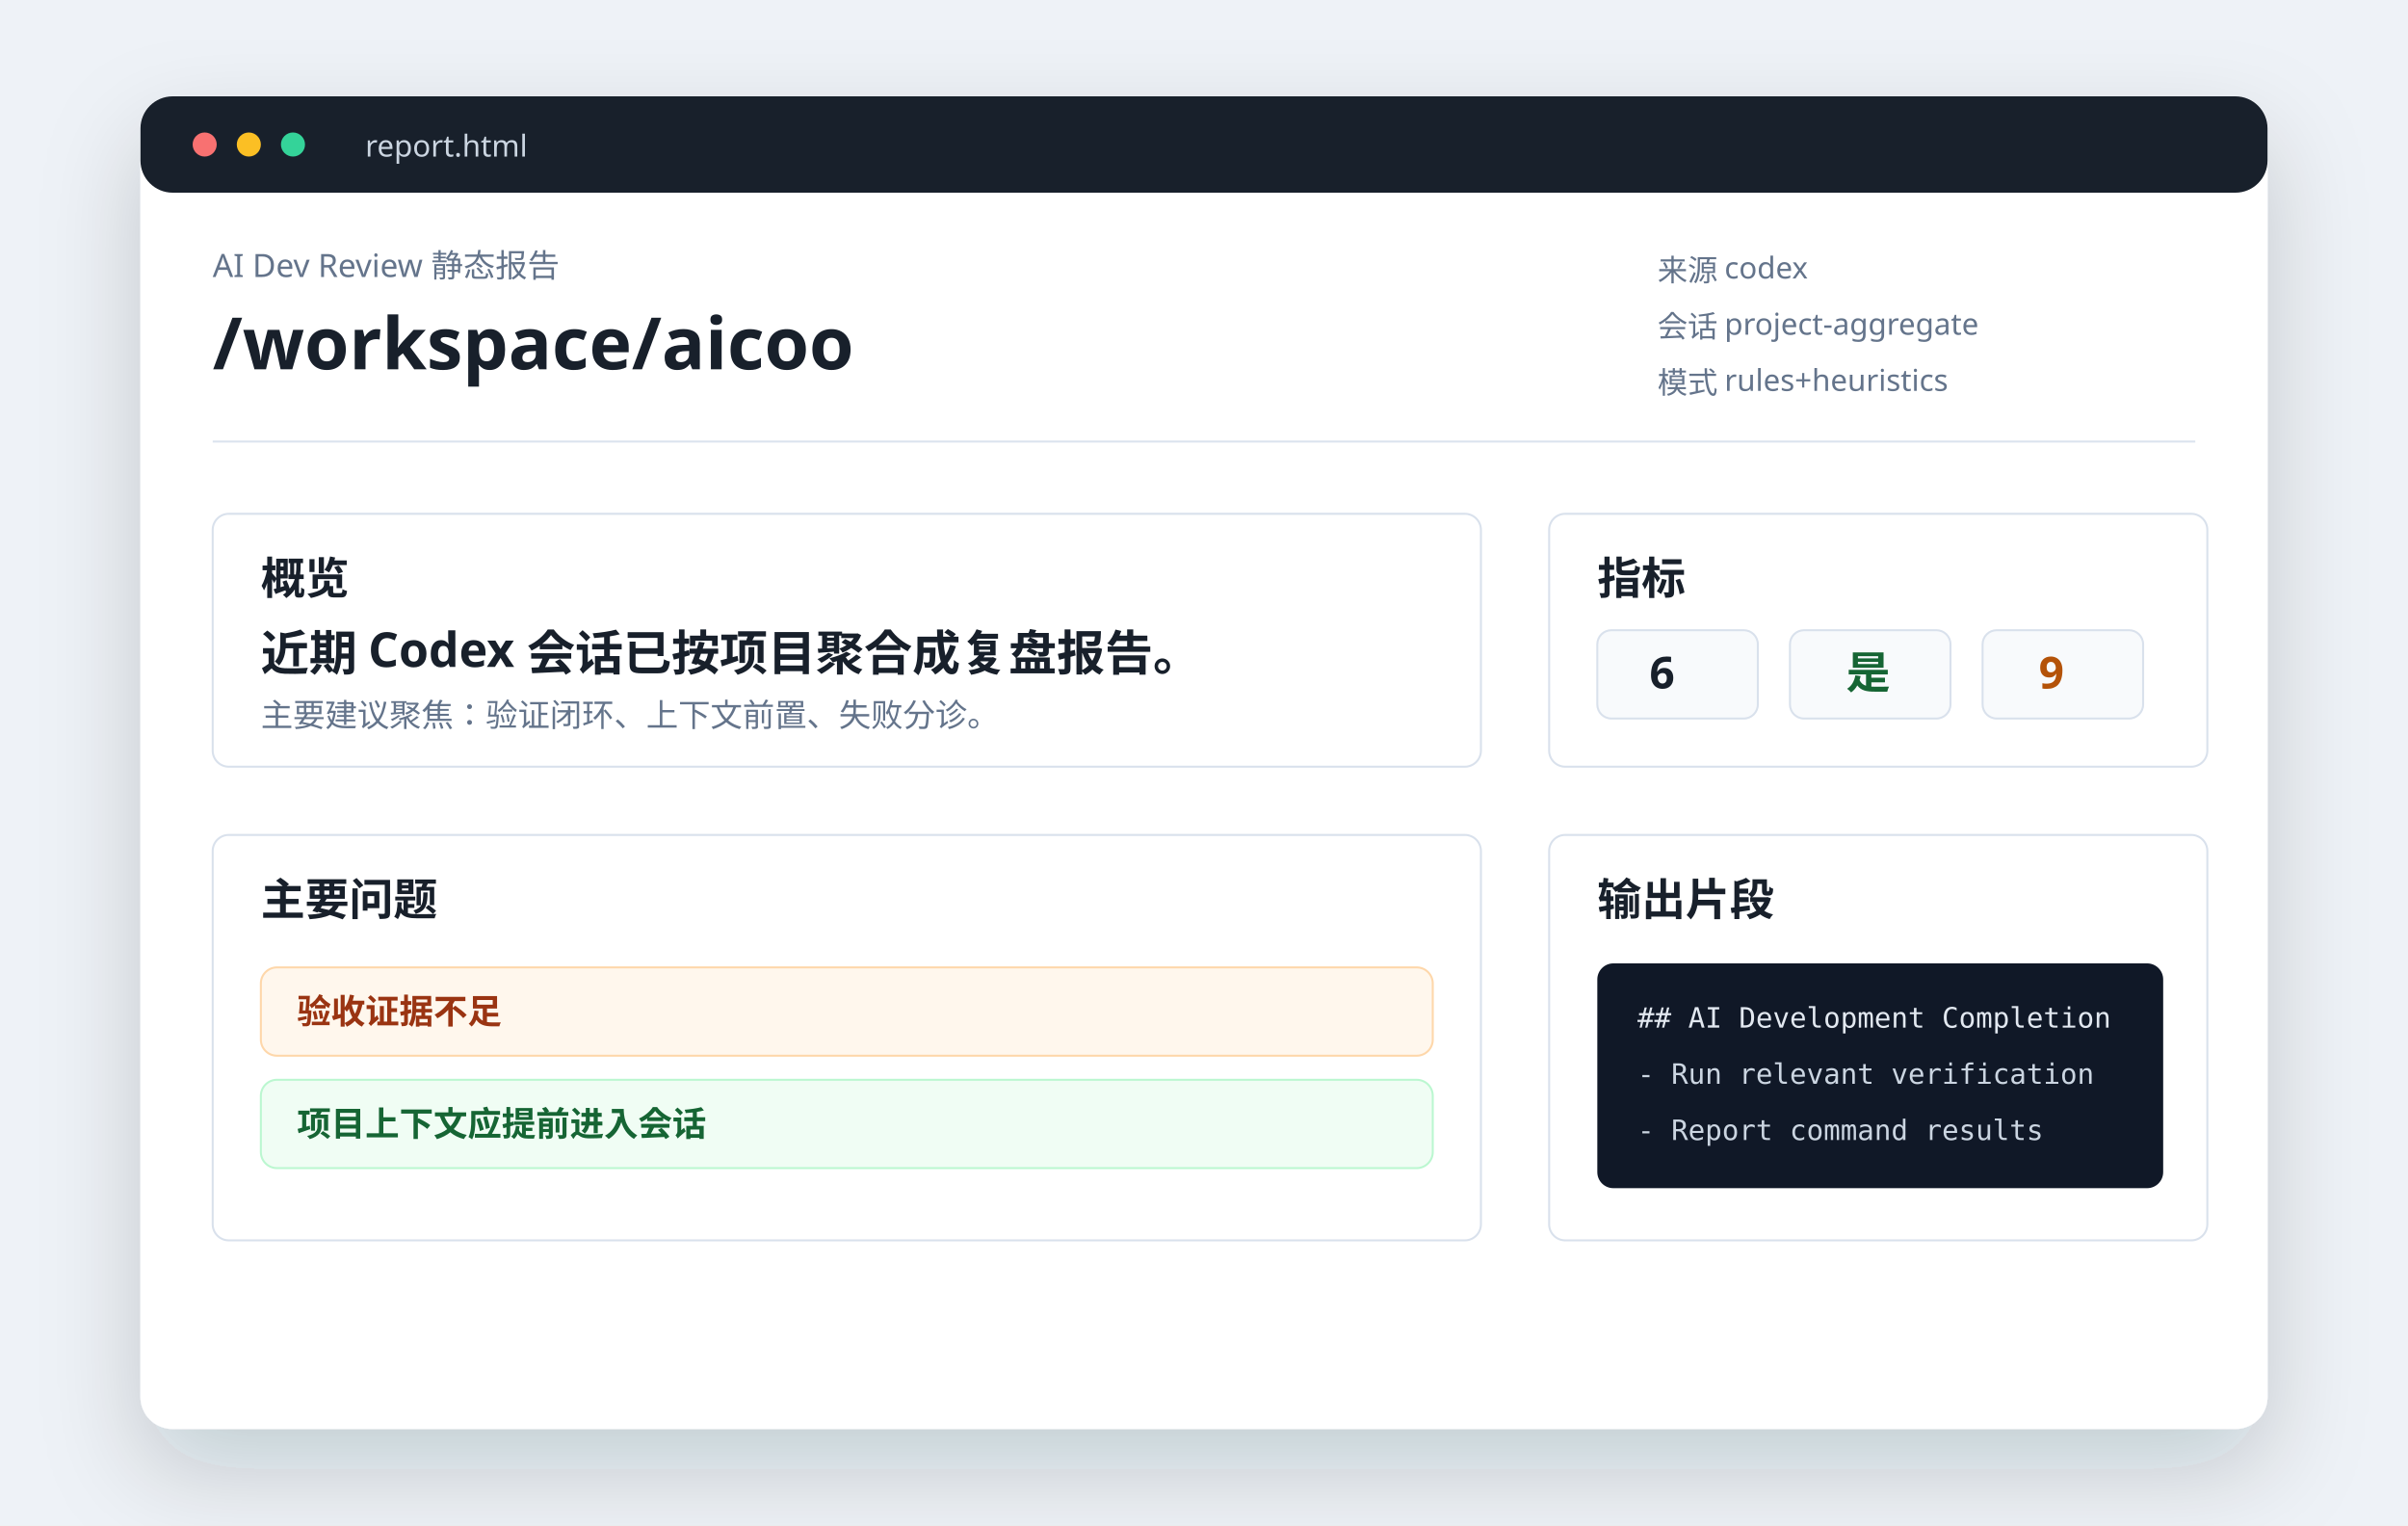
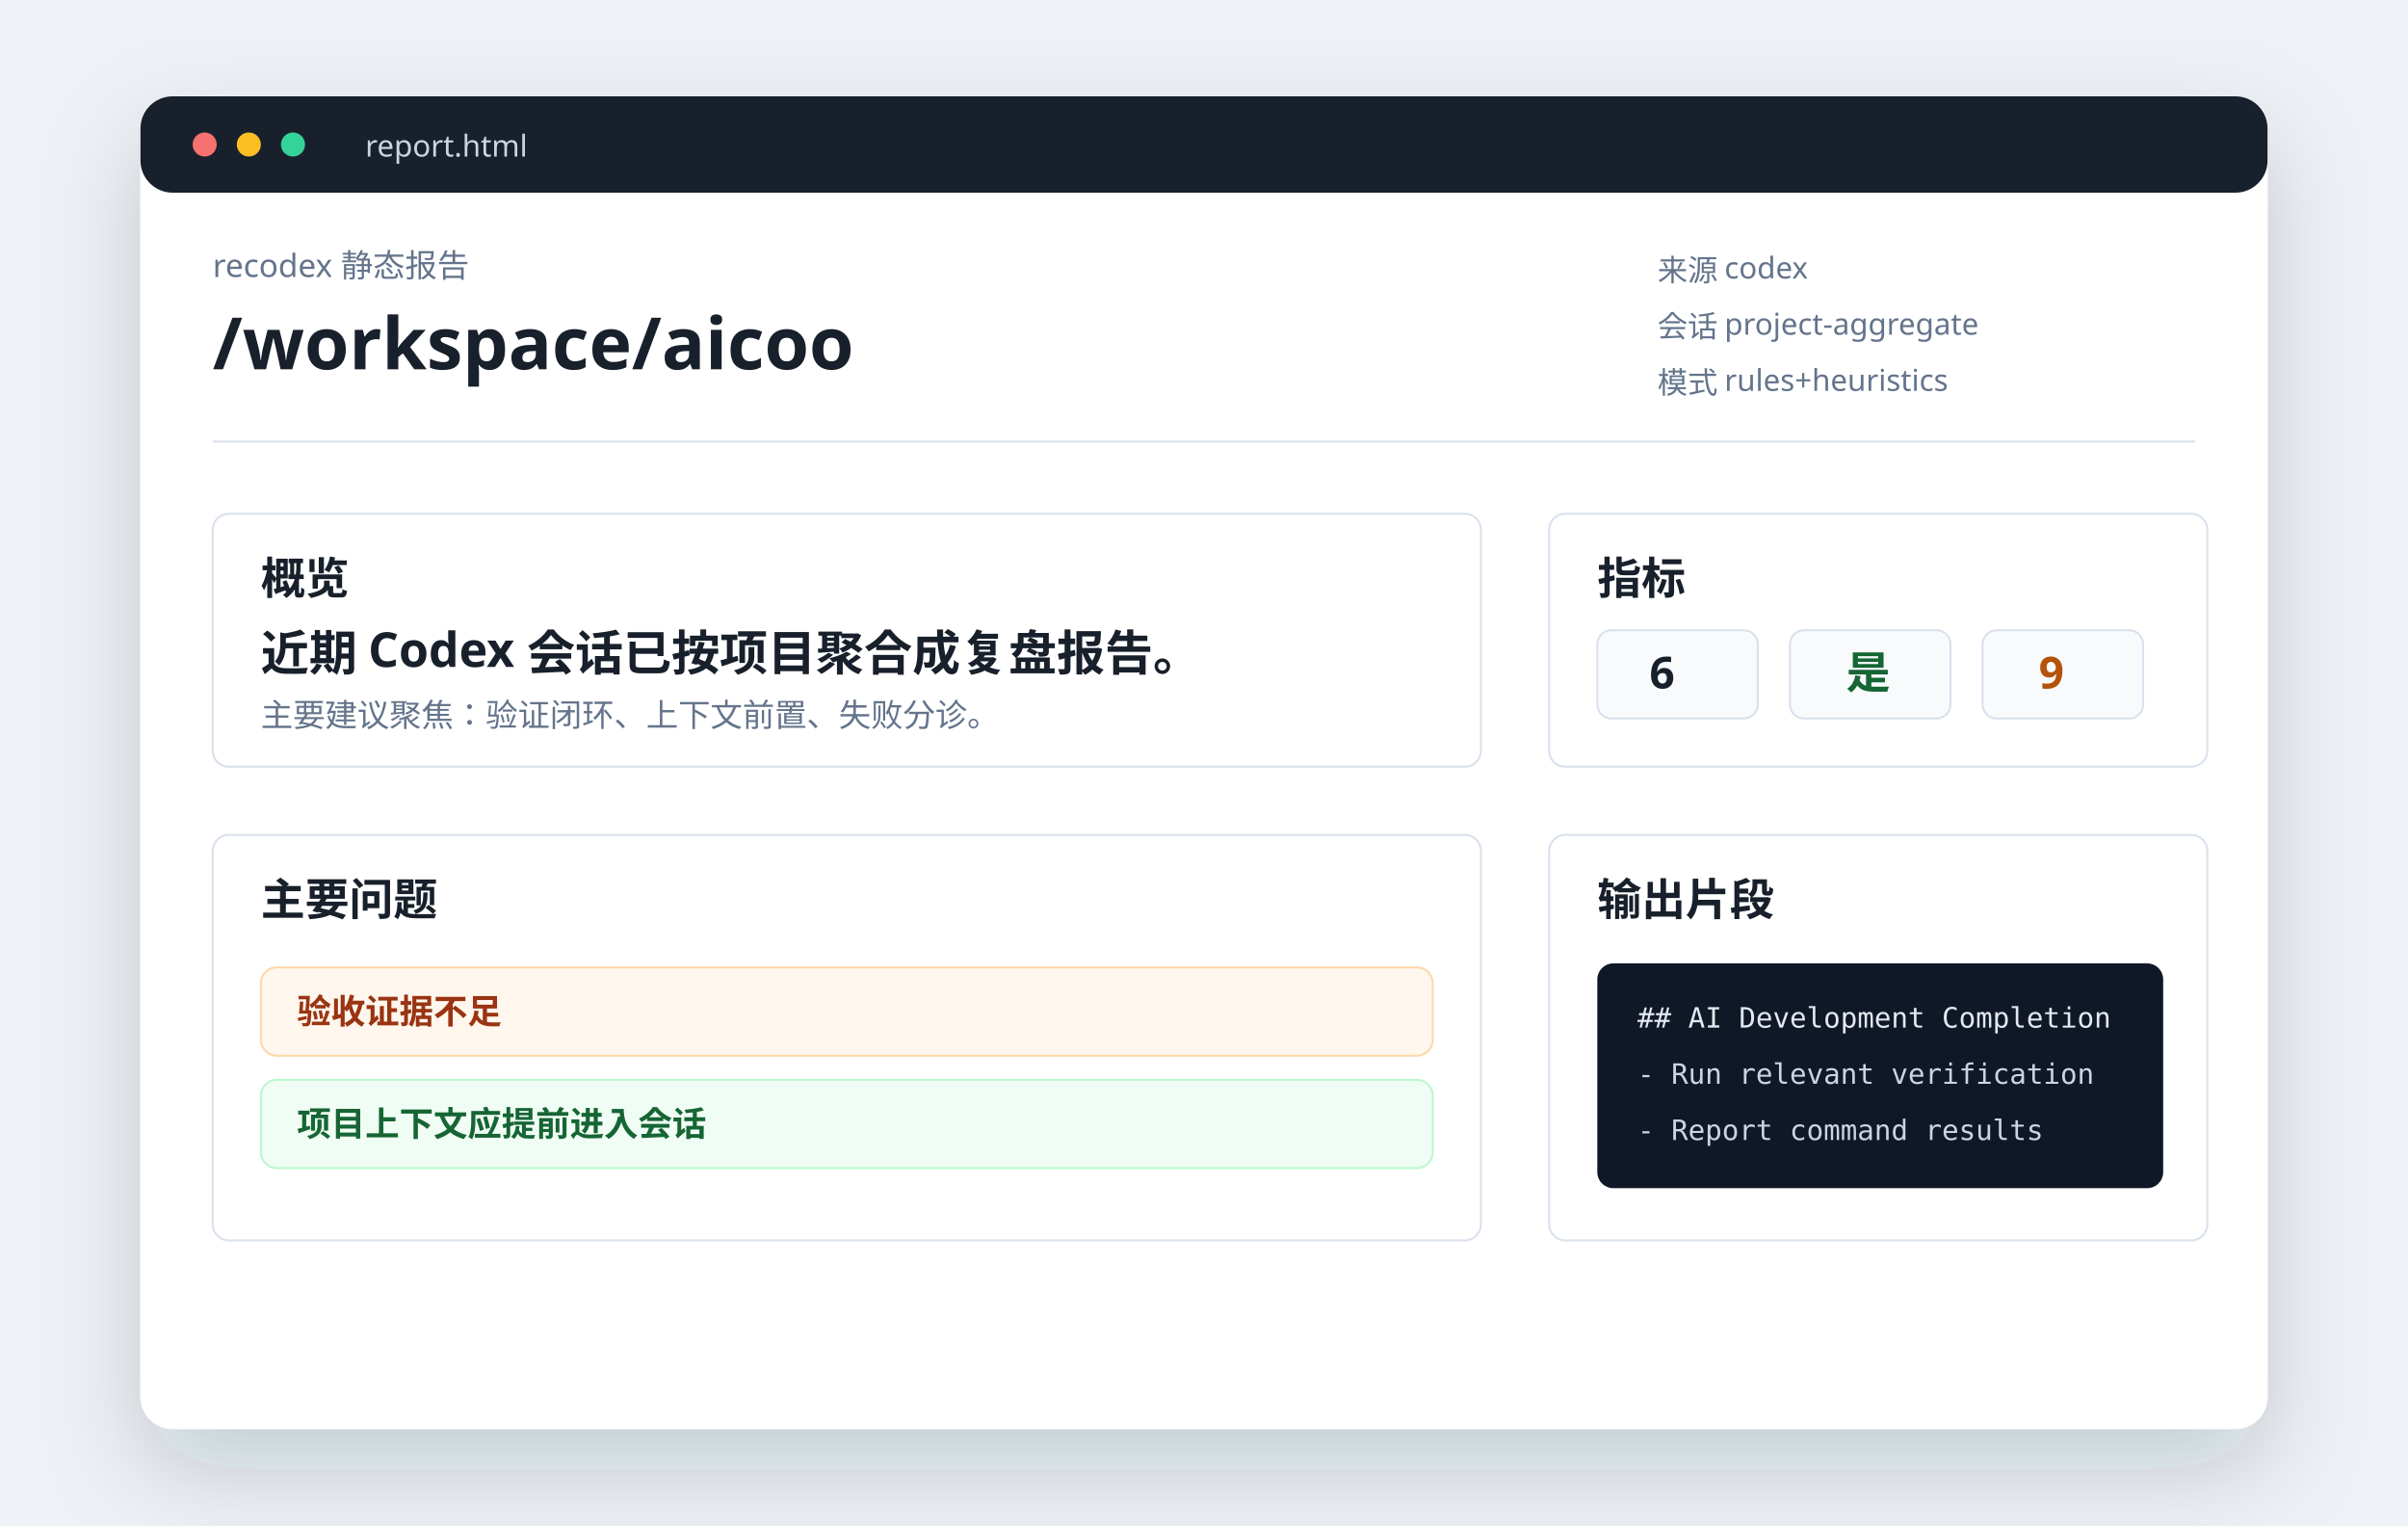
<svg xmlns="http://www.w3.org/2000/svg" width="1200" height="760" viewBox="0 0 1200 760" role="img" aria-labelledby="title desc">
  <defs>
    <filter id="shadow" x="-15%" y="-15%" width="130%" height="130%">
      <feDropShadow dx="0" dy="20" stdDeviation="24" flood-color="#18202b" flood-opacity=".18" />
    </filter>
  </defs>
  <rect width="1200" height="760" fill="#eef2f7" />
  <rect x="70" y="48" width="1060" height="664" rx="16" fill="#ffffff" filter="url(#shadow)" />
  <rect x="70" y="48" width="1060" height="48" rx="16" fill="#18202b" />
  <circle cx="102" cy="72" r="6" fill="#f87171" />
  <circle cx="124" cy="72" r="6" fill="#fbbf24" />
  <circle cx="146" cy="72" r="6" fill="#34d399" />
  <text x="182" y="78" font-family="ui-sans-serif, system-ui" font-size="15" fill="#cbd5e1">report.html</text>
  <g transform="translate(106 138)">
-     <text x="0" y="0" font-family="ui-sans-serif, system-ui" font-size="16" fill="#64748b">AI Dev Review 静态报告</text>
+     <text x="0" y="0" font-family="ui-sans-serif, system-ui" font-size="16" fill="#64748b">recodex 静态报告</text>
    <text x="0" y="46" font-family="ui-sans-serif, system-ui" font-size="36" font-weight="800" fill="#18202b">/workspace/aicoo</text>
    <g transform="translate(720 2)" font-family="ui-sans-serif, system-ui" font-size="15" fill="#64748b">
      <text x="0" y="0">来源  codex</text>
      <text x="0" y="28">会话  project-aggregate</text>
      <text x="0" y="56">模式  rules+heuristics</text>
    </g>
  </g>
  <line x1="106" y1="220" x2="1094" y2="220" stroke="#dbe3ee" />
  <g transform="translate(106 256)">
    <rect width="632" height="126" rx="8" fill="#ffffff" stroke="#d9e1ec" />
    <text x="24" y="40" font-family="ui-sans-serif, system-ui" font-size="22" font-weight="800" fill="#18202b">概览</text>
    <text x="24" y="78" font-family="ui-sans-serif, system-ui" font-size="24" font-weight="800" fill="#18202b">近期 Codex 会话已按项目聚合成复盘报告。</text>
    <text x="24" y="106" font-family="ui-sans-serif, system-ui" font-size="16" fill="#64748b">主要建议聚焦：验证闭环、上下文前置、失败分诊。</text>
    <rect x="666" width="328" height="126" rx="8" fill="#ffffff" stroke="#d9e1ec" />
    <text x="690" y="40" font-family="ui-sans-serif, system-ui" font-size="22" font-weight="800" fill="#18202b">指标</text>
    <rect x="690" y="58" width="80" height="44" rx="7" fill="#f8fafc" stroke="#d9e1ec" />
    <text x="716" y="87" font-family="ui-sans-serif, system-ui" font-size="22" font-weight="800" fill="#18202b">6</text>
    <rect x="786" y="58" width="80" height="44" rx="7" fill="#f8fafc" stroke="#d9e1ec" />
    <text x="814" y="87" font-family="ui-sans-serif, system-ui" font-size="22" font-weight="800" fill="#166534">是</text>
    <rect x="882" y="58" width="80" height="44" rx="7" fill="#f8fafc" stroke="#d9e1ec" />
    <text x="910" y="87" font-family="ui-sans-serif, system-ui" font-size="22" font-weight="800" fill="#b45309">9</text>
  </g>
  <g transform="translate(106 416)">
    <rect width="632" height="202" rx="8" fill="#ffffff" stroke="#d9e1ec" />
    <text x="24" y="40" font-family="ui-sans-serif, system-ui" font-size="22" font-weight="800" fill="#18202b">主要问题</text>
    <rect x="24" y="66" width="584" height="44" rx="8" fill="#fff7ed" stroke="#fed7aa" />
    <text x="42" y="94" font-family="ui-sans-serif, system-ui" font-size="17" font-weight="700" fill="#9a3412">验收证据不足</text>
    <rect x="24" y="122" width="584" height="44" rx="8" fill="#f0fdf4" stroke="#bbf7d0" />
    <text x="42" y="150" font-family="ui-sans-serif, system-ui" font-size="17" font-weight="700" fill="#166534">项目上下文应提前进入会话</text>
    <rect x="666" width="328" height="202" rx="8" fill="#ffffff" stroke="#d9e1ec" />
    <text x="690" y="40" font-family="ui-sans-serif, system-ui" font-size="22" font-weight="800" fill="#18202b">输出片段</text>
    <rect x="690" y="64" width="282" height="112" rx="8" fill="#101827" />
    <text x="710" y="96" font-family="ui-monospace, SFMono-Regular, Menlo, monospace" font-size="14" fill="#e2e8f0">## AI Development Completion</text>
    <text x="710" y="124" font-family="ui-monospace, SFMono-Regular, Menlo, monospace" font-size="14" fill="#cbd5e1">- Run relevant verification</text>
    <text x="710" y="152" font-family="ui-monospace, SFMono-Regular, Menlo, monospace" font-size="14" fill="#cbd5e1">- Report command results</text>
  </g>
</svg>
